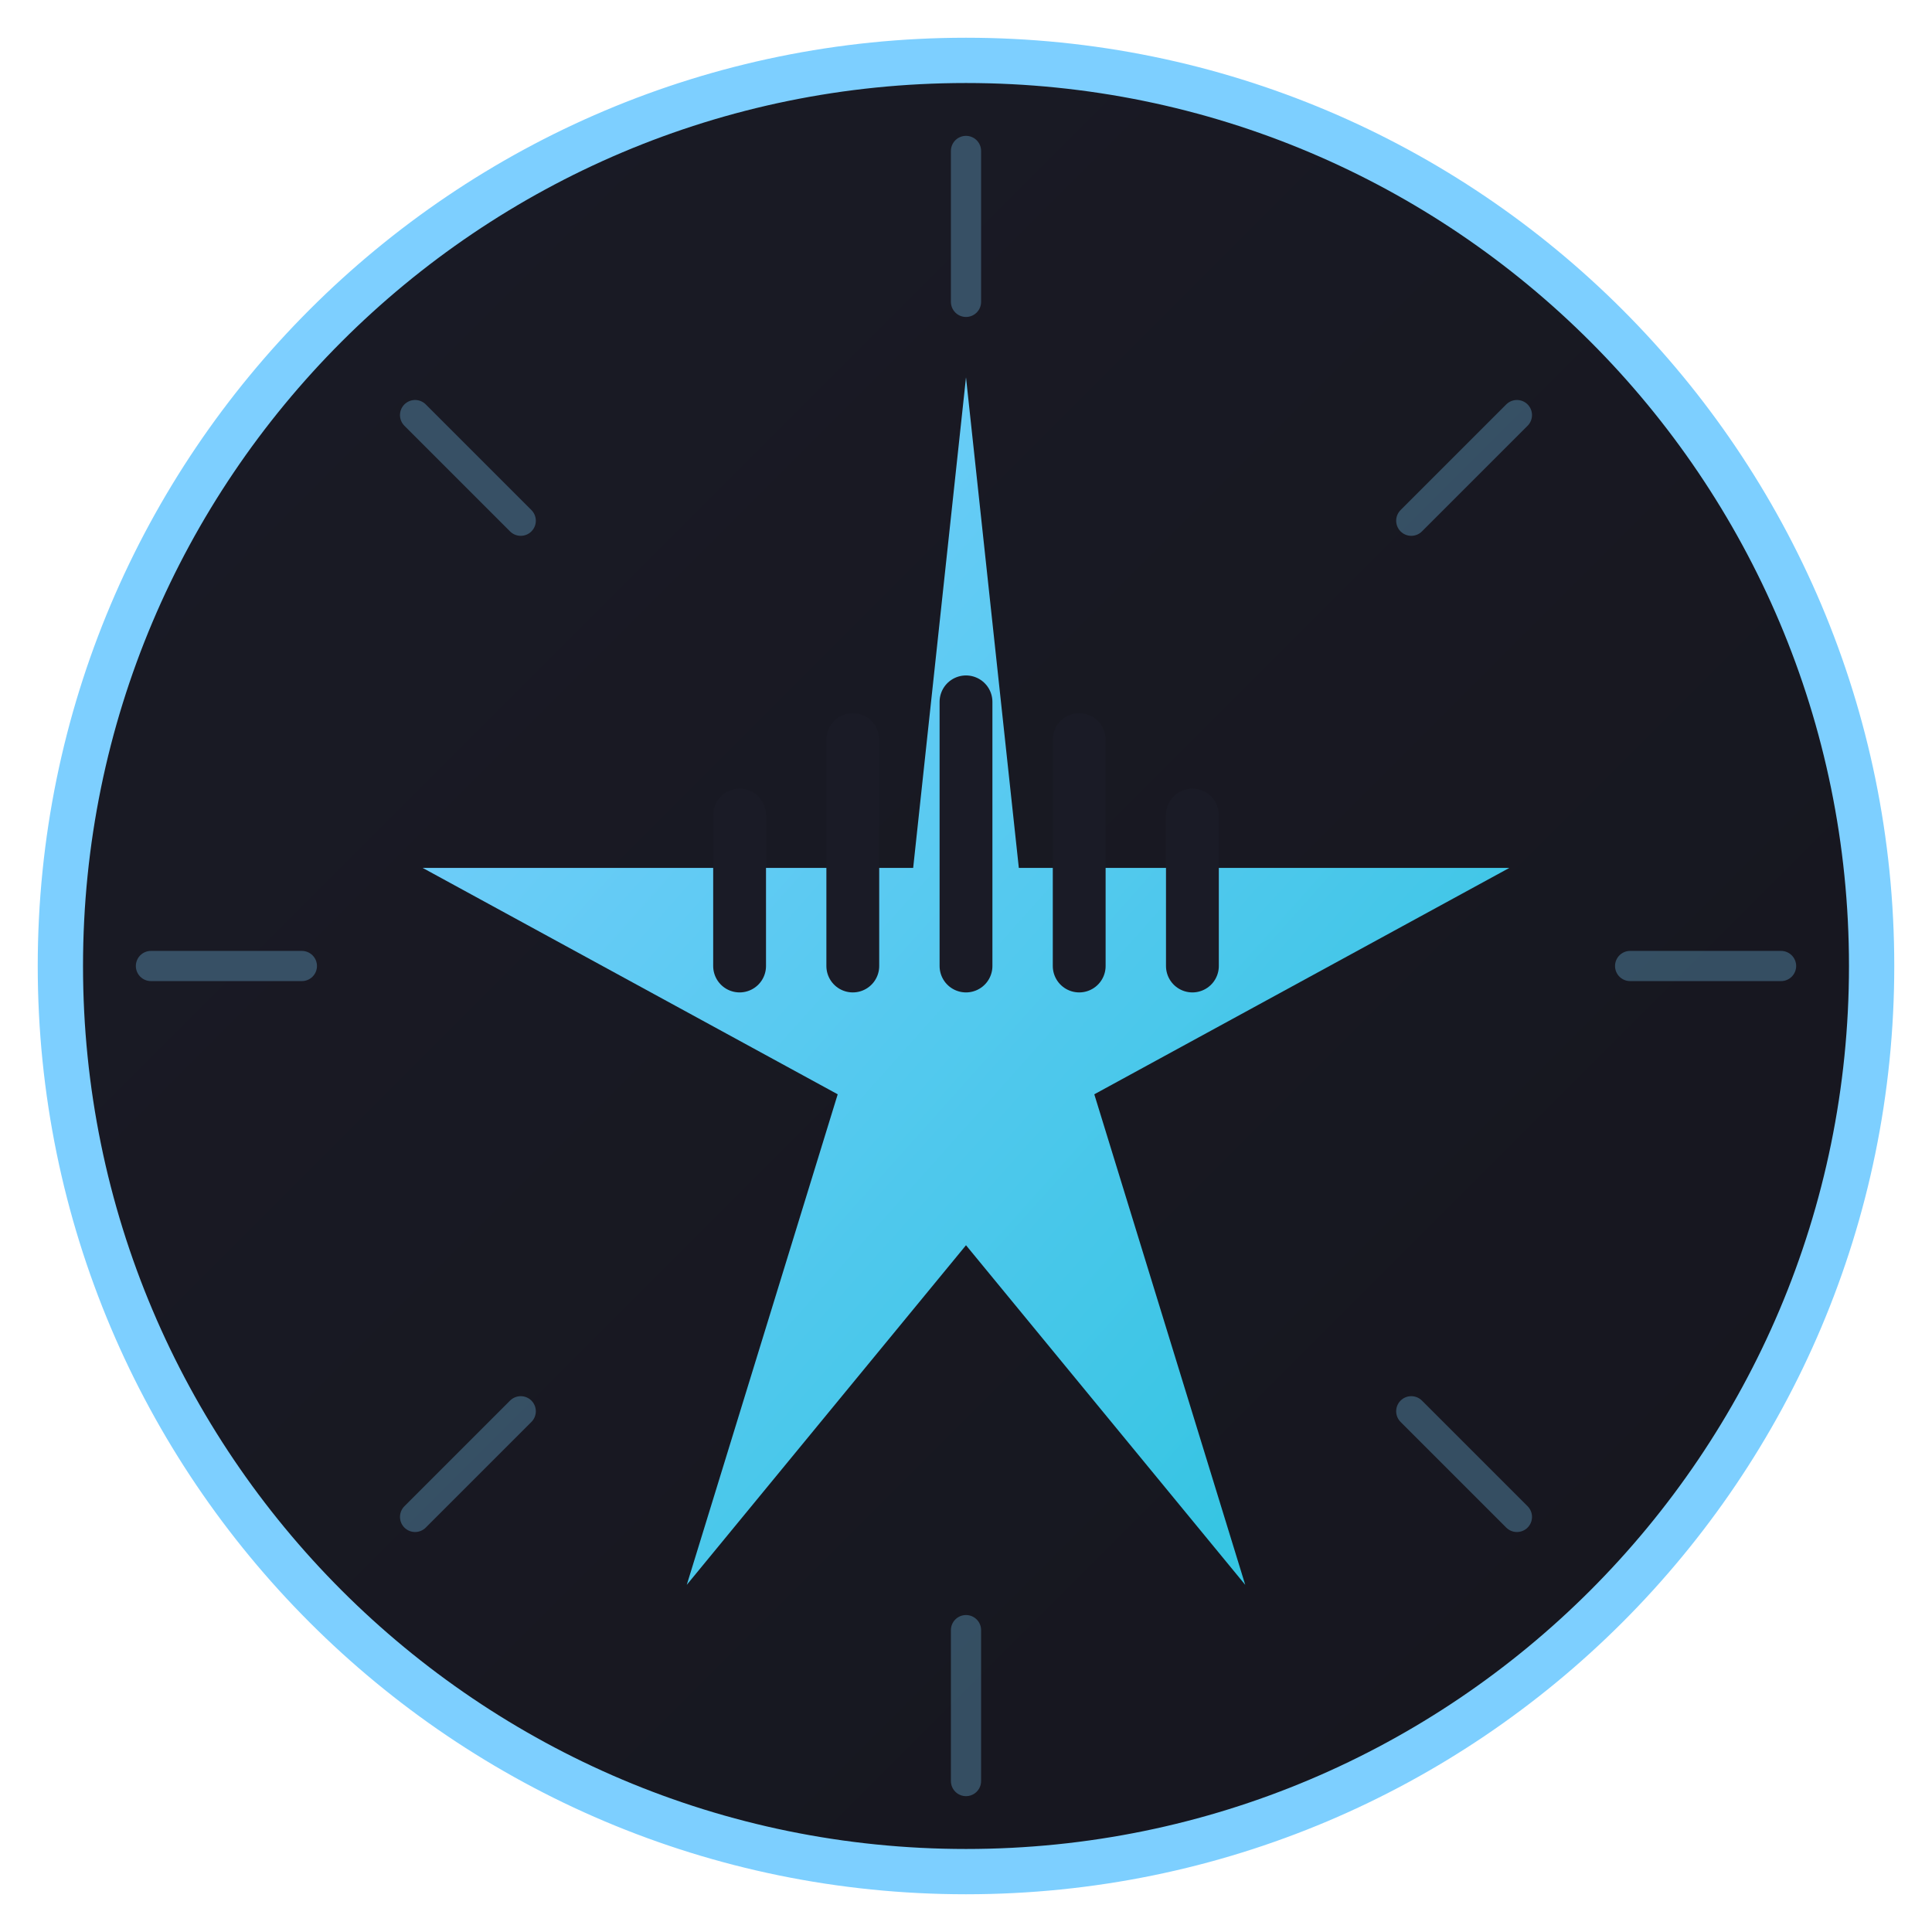
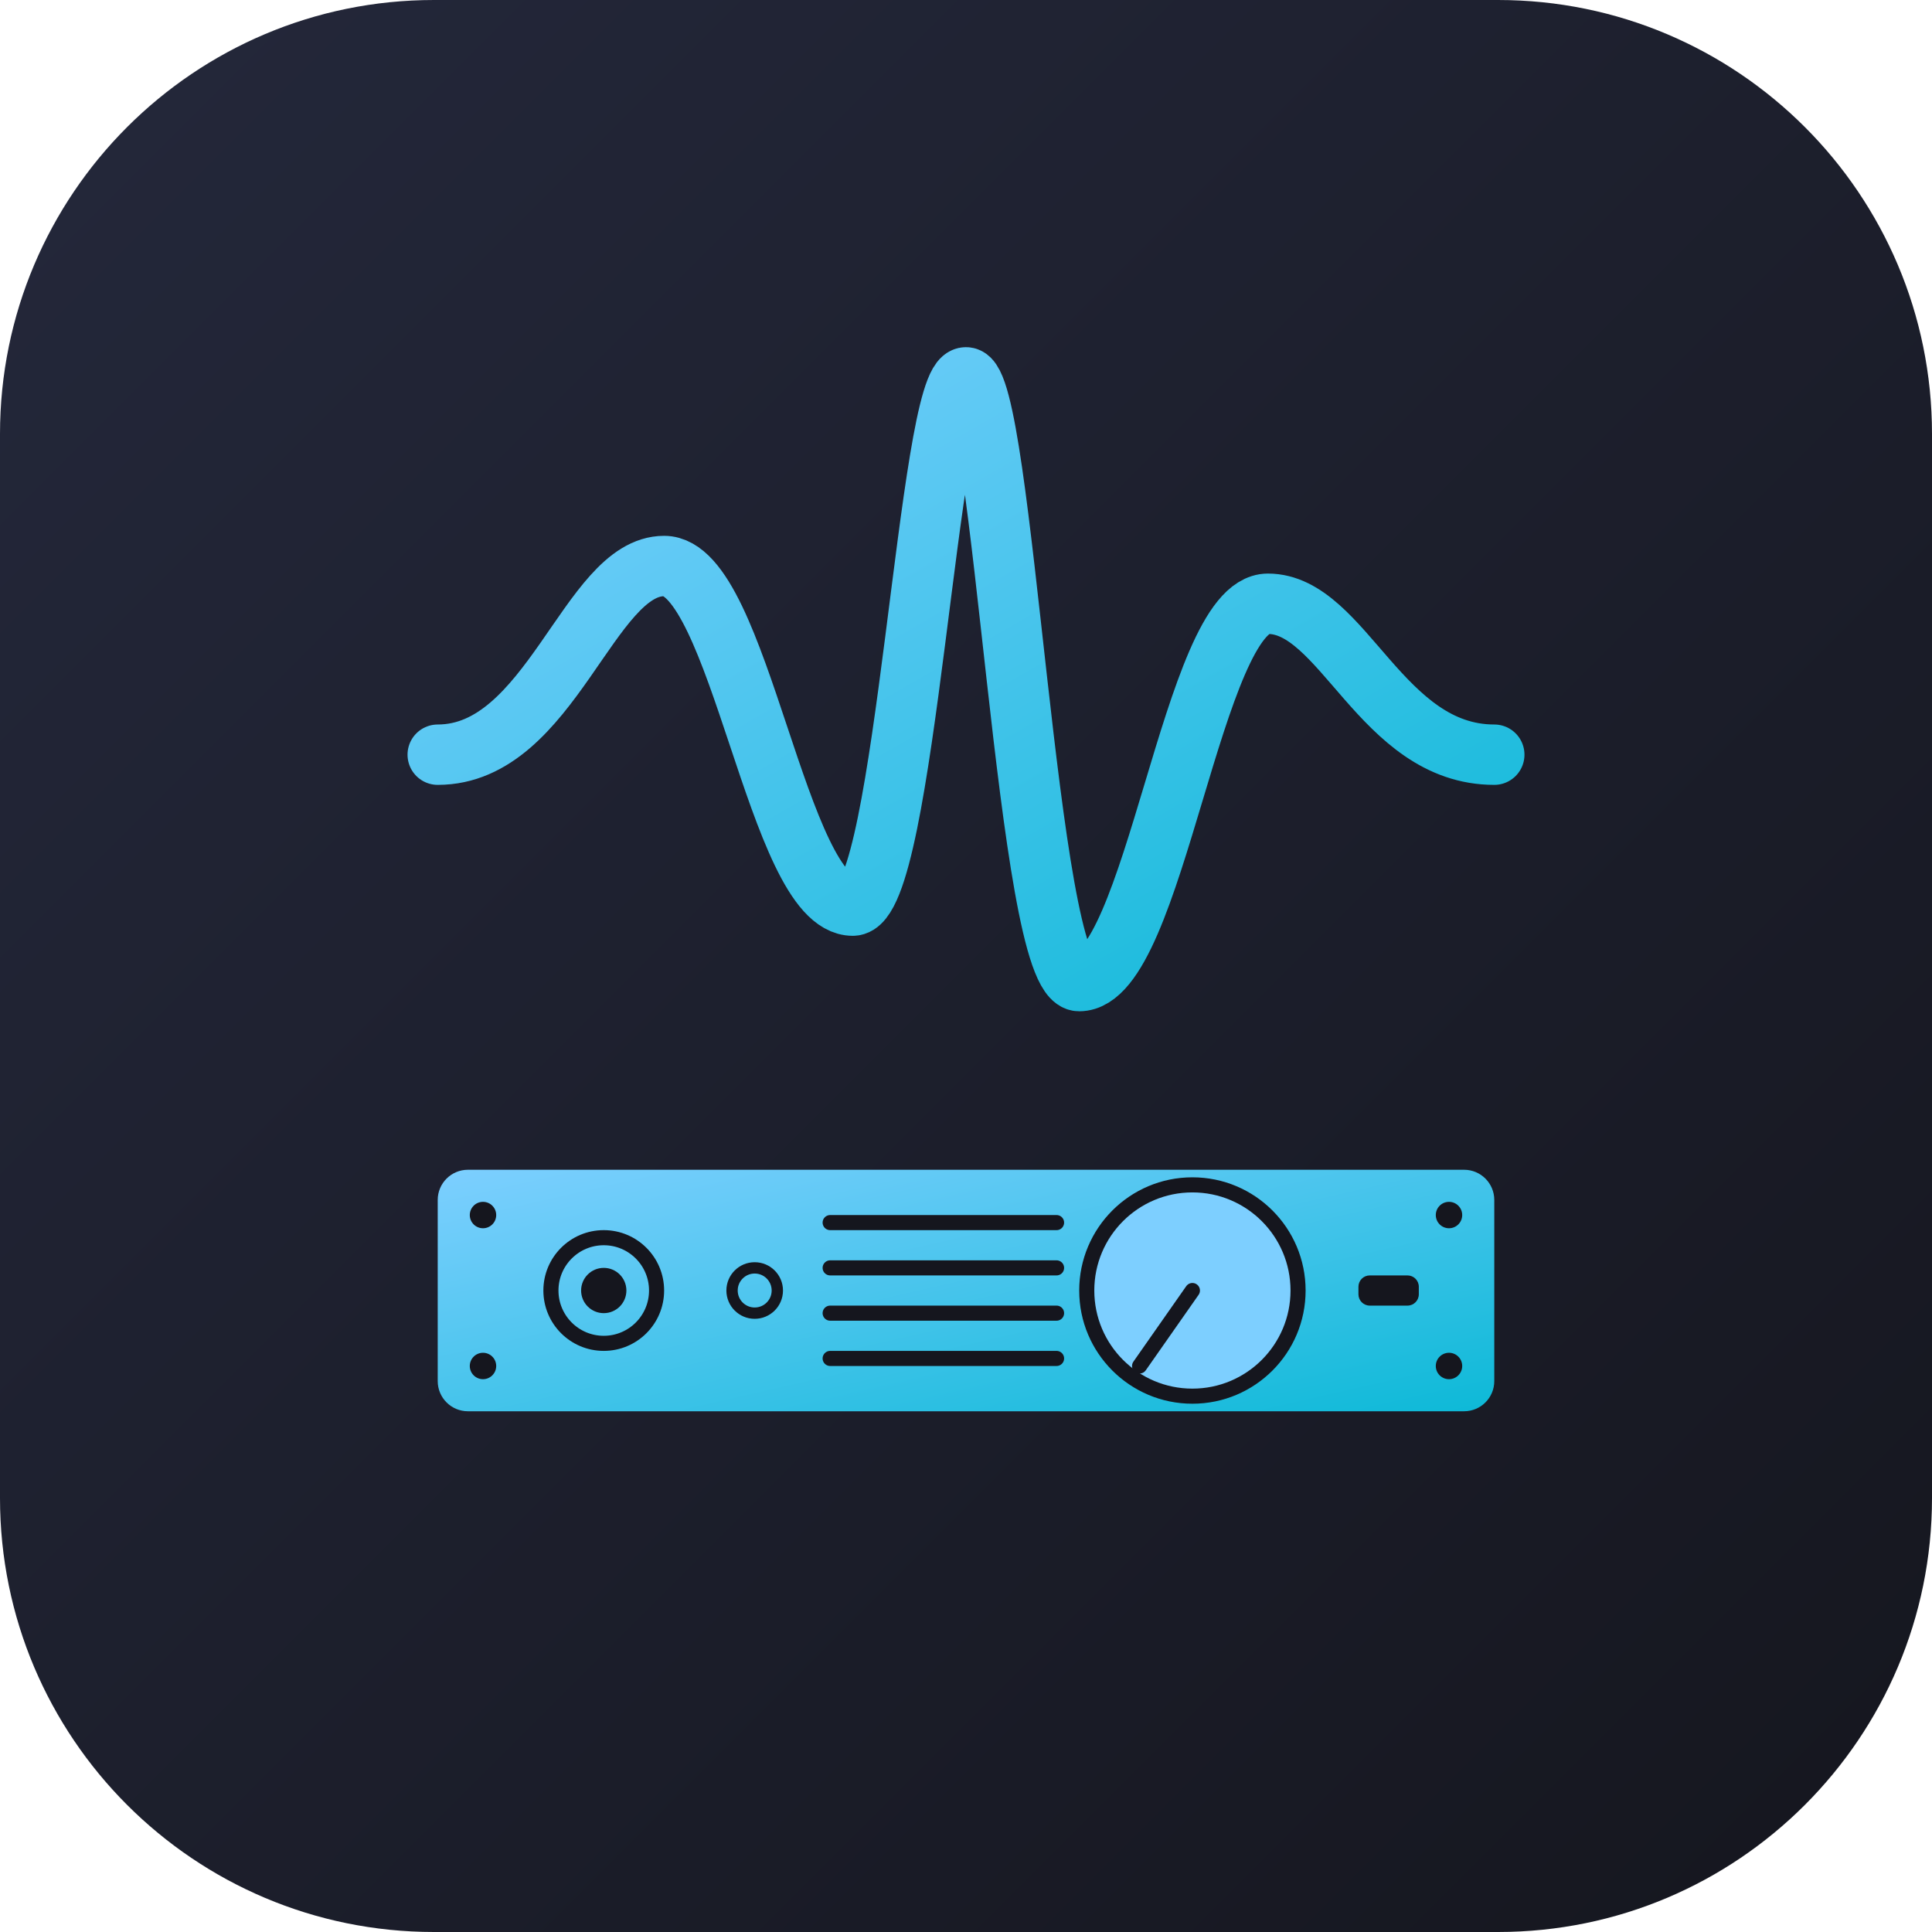
- <svg xmlns="http://www.w3.org/2000/svg" viewBox="0 0 512 512">
+ <svg xmlns="http://www.w3.org/2000/svg" viewBox="0 0 512 512" width="512" height="512">
  <defs>
-     <linearGradient id="bg" x1="0%" y1="0%" x2="100%" y2="100%">
-       <stop offset="0%" stop-color="#1a1b26" />
-       <stop offset="100%" stop-color="#16161e" />
+     <linearGradient id="bgGradient" x1="0%" y1="0%" x2="100%" y2="100%">
+       <stop offset="0%" stop-color="#24283b" />
+       <stop offset="100%" stop-color="#15161e" />
    </linearGradient>
-     <linearGradient id="cyan" x1="0%" y1="0%" x2="100%" y2="100%">
+     <linearGradient id="accentBlue" x1="0%" y1="0%" x2="100%" y2="100%">
      <stop offset="0%" stop-color="#7dcfff" />
-       <stop offset="100%" stop-color="#2ac3de" />
+       <stop offset="100%" stop-color="#0db9d7" />
    </linearGradient>
  </defs>
-   <circle cx="256" cy="256" r="240" fill="url(#bg)" stroke="#7dcfff" stroke-width="12" />
-   <g fill="url(#cyan)">
-     <polygon points="256,100 270,230 400,230 290,290 330,420 256,330 182,420 222,290 112,230 242,230" />
-   </g>
-   <g stroke="#1a1b26" stroke-width="14" stroke-linecap="round" fill="none">
-     <path d="M 196 256 L 196 216" />
-     <path d="M 226 256 L 226 196" />
-     <path d="M 256 256 L 256 186" />
-     <path d="M 286 256 L 286 196" />
-     <path d="M 316 256 L 316 216" />
-   </g>
-   <g stroke="#7dcfff" stroke-width="8" stroke-linecap="round" fill="none" opacity="0.3">
-     <path d="M 256 40 L 256 80" />
-     <path d="M 256 432 L 256 472" />
-     <path d="M 40 256 L 80 256" />
-     <path d="M 432 256 L 472 256" />
-     <path d="M 110 110 L 138 138" />
-     <path d="M 374 374 L 402 402" />
-     <path d="M 402 110 L 374 138" />
-     <path d="M 138 374 L 110 402" />
+   <rect width="512" height="512" rx="115" fill="url(#bgGradient)" />
+   <path d="M 116 200               C 146 200, 156 150, 176 150               C 196 150, 206 240, 226 240               C 240 240, 246 100, 256 100               C 266 100, 272 260, 286 260               C 306 260, 316 160, 336 160               C 356 160, 366 200, 396 200" fill="none" stroke="url(#accentBlue)" stroke-width="16" stroke-linecap="round" stroke-linejoin="round" />
+   <g transform="translate(0, 20)">
+     <rect x="116" y="290" width="280" height="64" rx="8" fill="url(#accentBlue)" />
+     <circle cx="128" cy="302" r="3.5" fill="#15161e" />
+     <circle cx="128" cy="342" r="3.5" fill="#15161e" />
+     <circle cx="384" cy="302" r="3.5" fill="#15161e" />
+     <circle cx="384" cy="342" r="3.5" fill="#15161e" />
+     <circle cx="160" cy="322" r="14" fill="none" stroke="#15161e" stroke-width="4" />
+     <circle cx="160" cy="322" r="6" fill="#15161e" />
+     <circle cx="200" cy="322" r="6" fill="none" stroke="#15161e" stroke-width="3" />
+     <line x1="220" y1="304" x2="280" y2="304" stroke="#15161e" stroke-width="4" stroke-linecap="round" />
+     <line x1="220" y1="316" x2="280" y2="316" stroke="#15161e" stroke-width="4" stroke-linecap="round" />
+     <line x1="220" y1="328" x2="280" y2="328" stroke="#15161e" stroke-width="4" stroke-linecap="round" />
+     <line x1="220" y1="340" x2="280" y2="340" stroke="#15161e" stroke-width="4" stroke-linecap="round" />
+     <circle cx="316" cy="322" r="28" fill="#7dcfff" stroke="#15161e" stroke-width="4" />
+     <line x1="316" y1="322" x2="302" y2="342" stroke="#15161e" stroke-width="4" stroke-linecap="round" />
+     <rect x="360" y="318" width="16" height="8" rx="3" fill="#15161e" />
  </g>
</svg>
